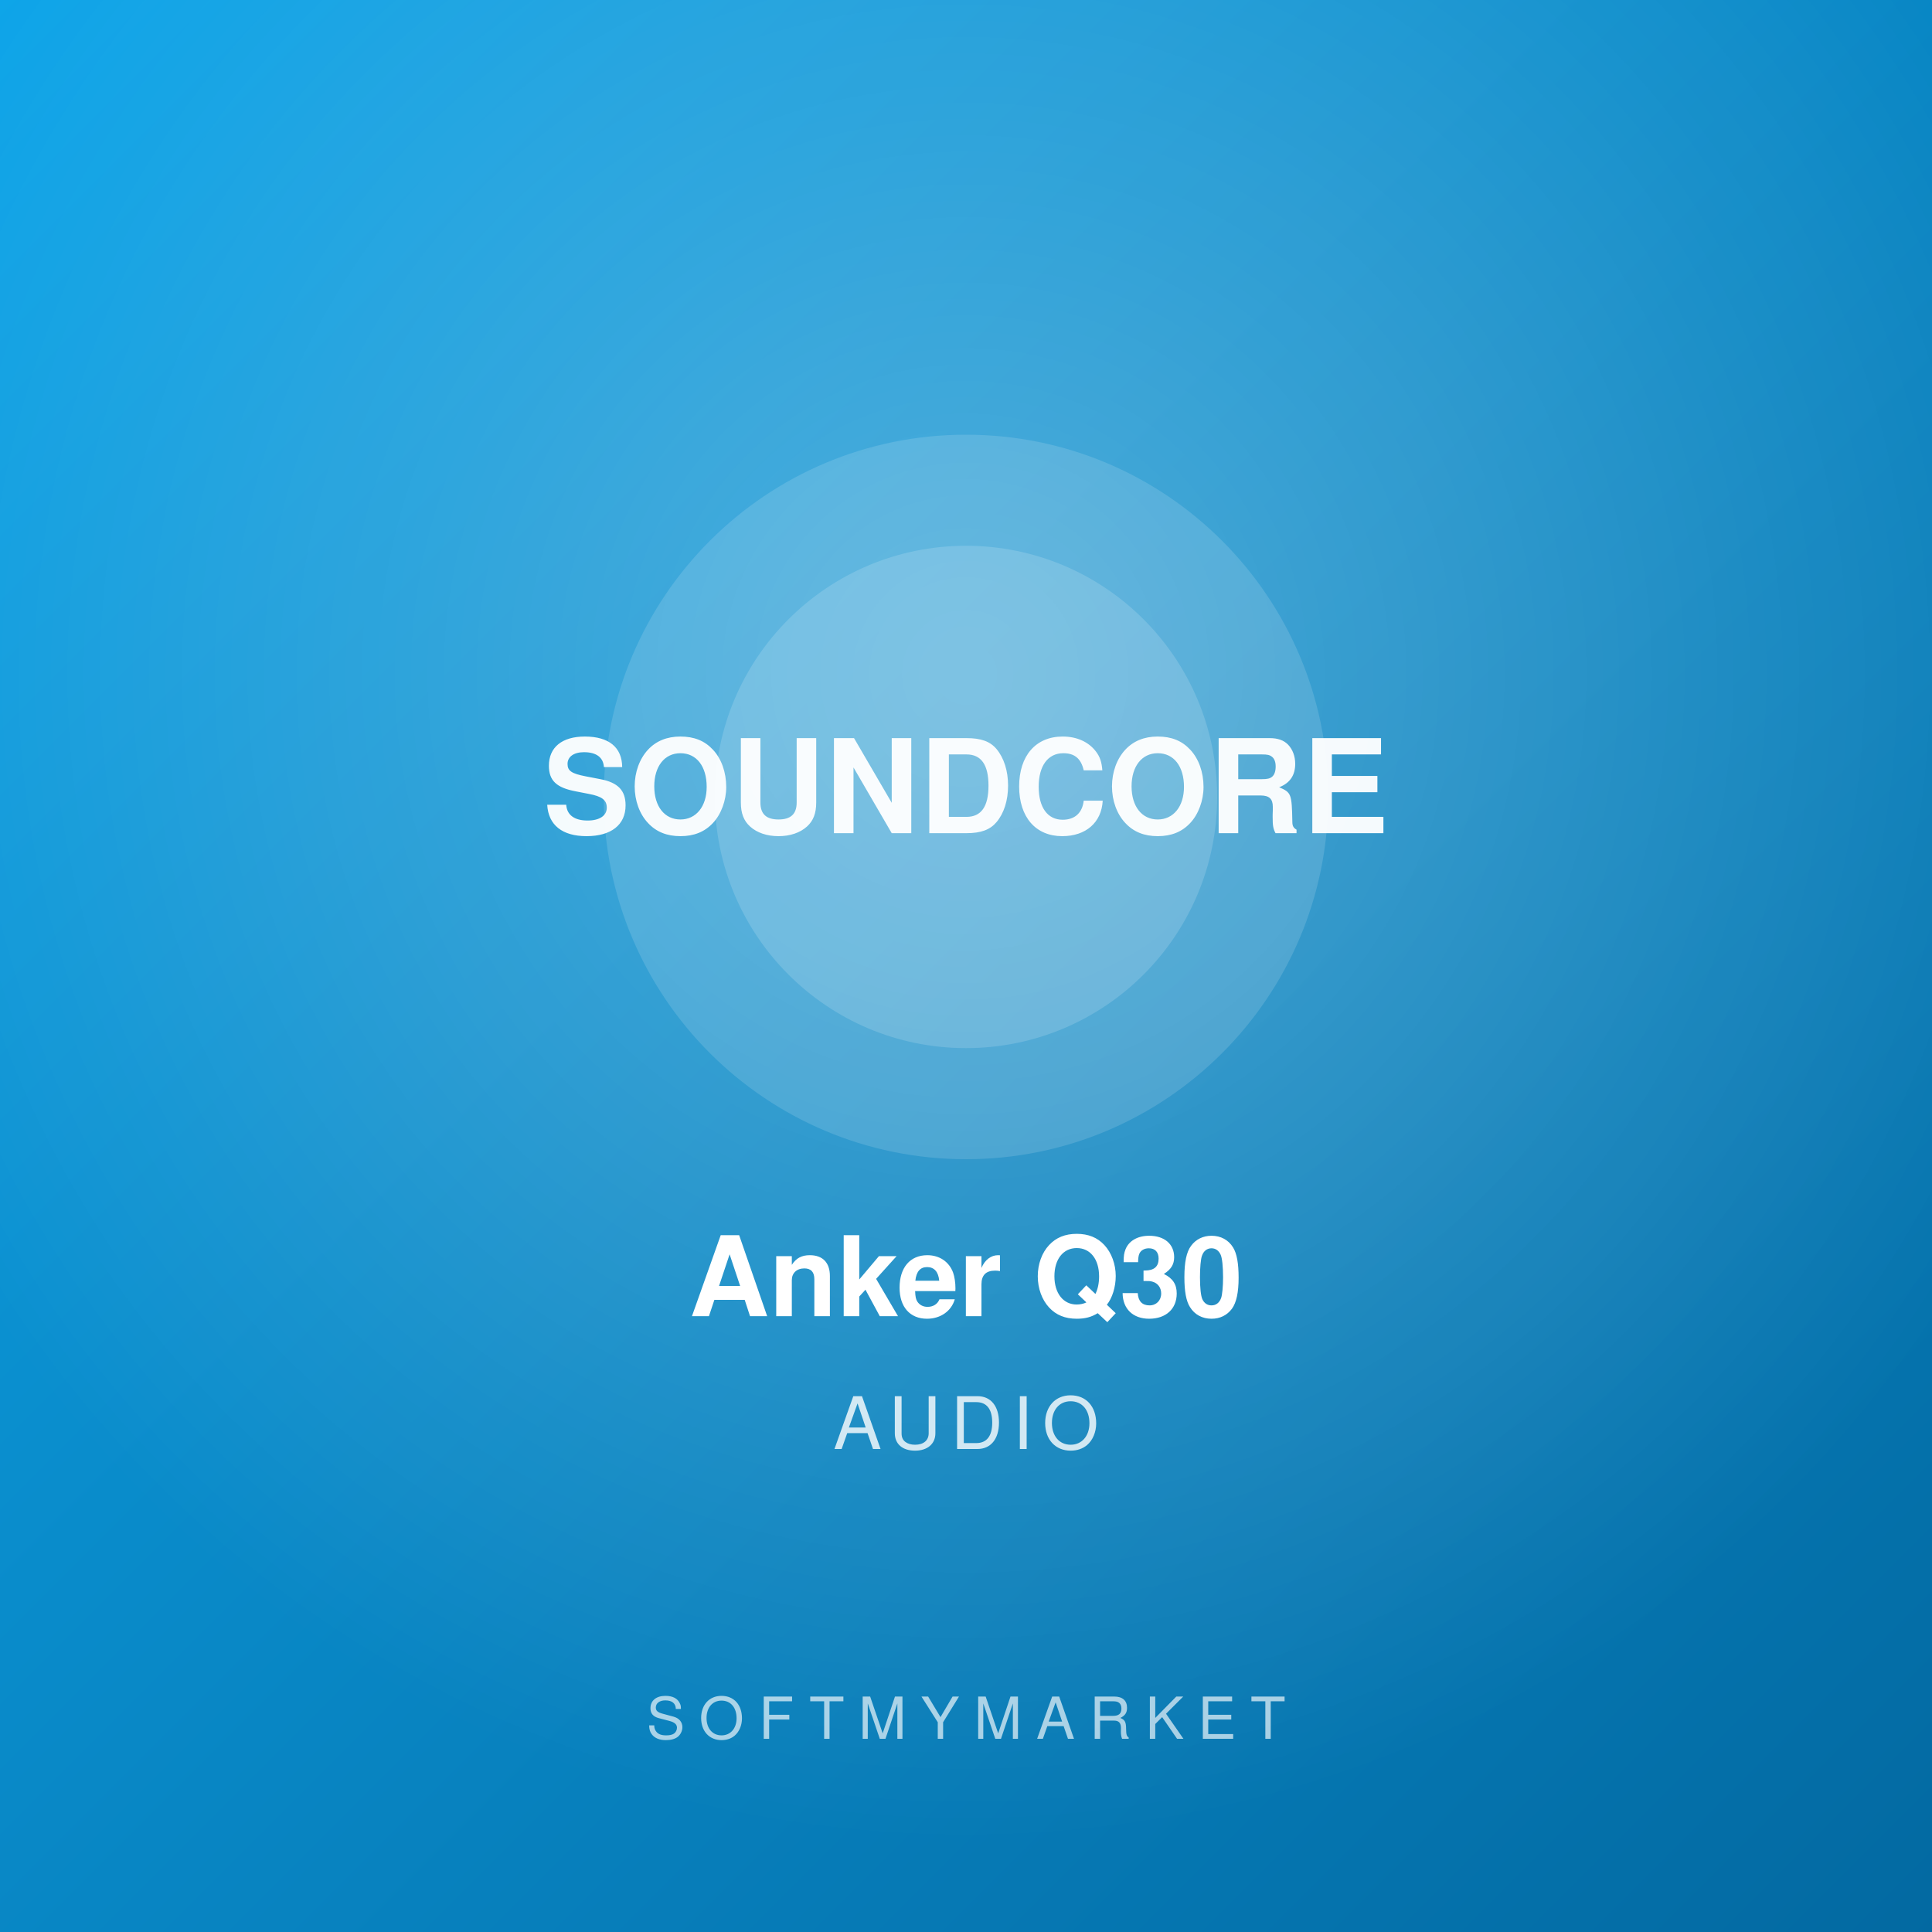
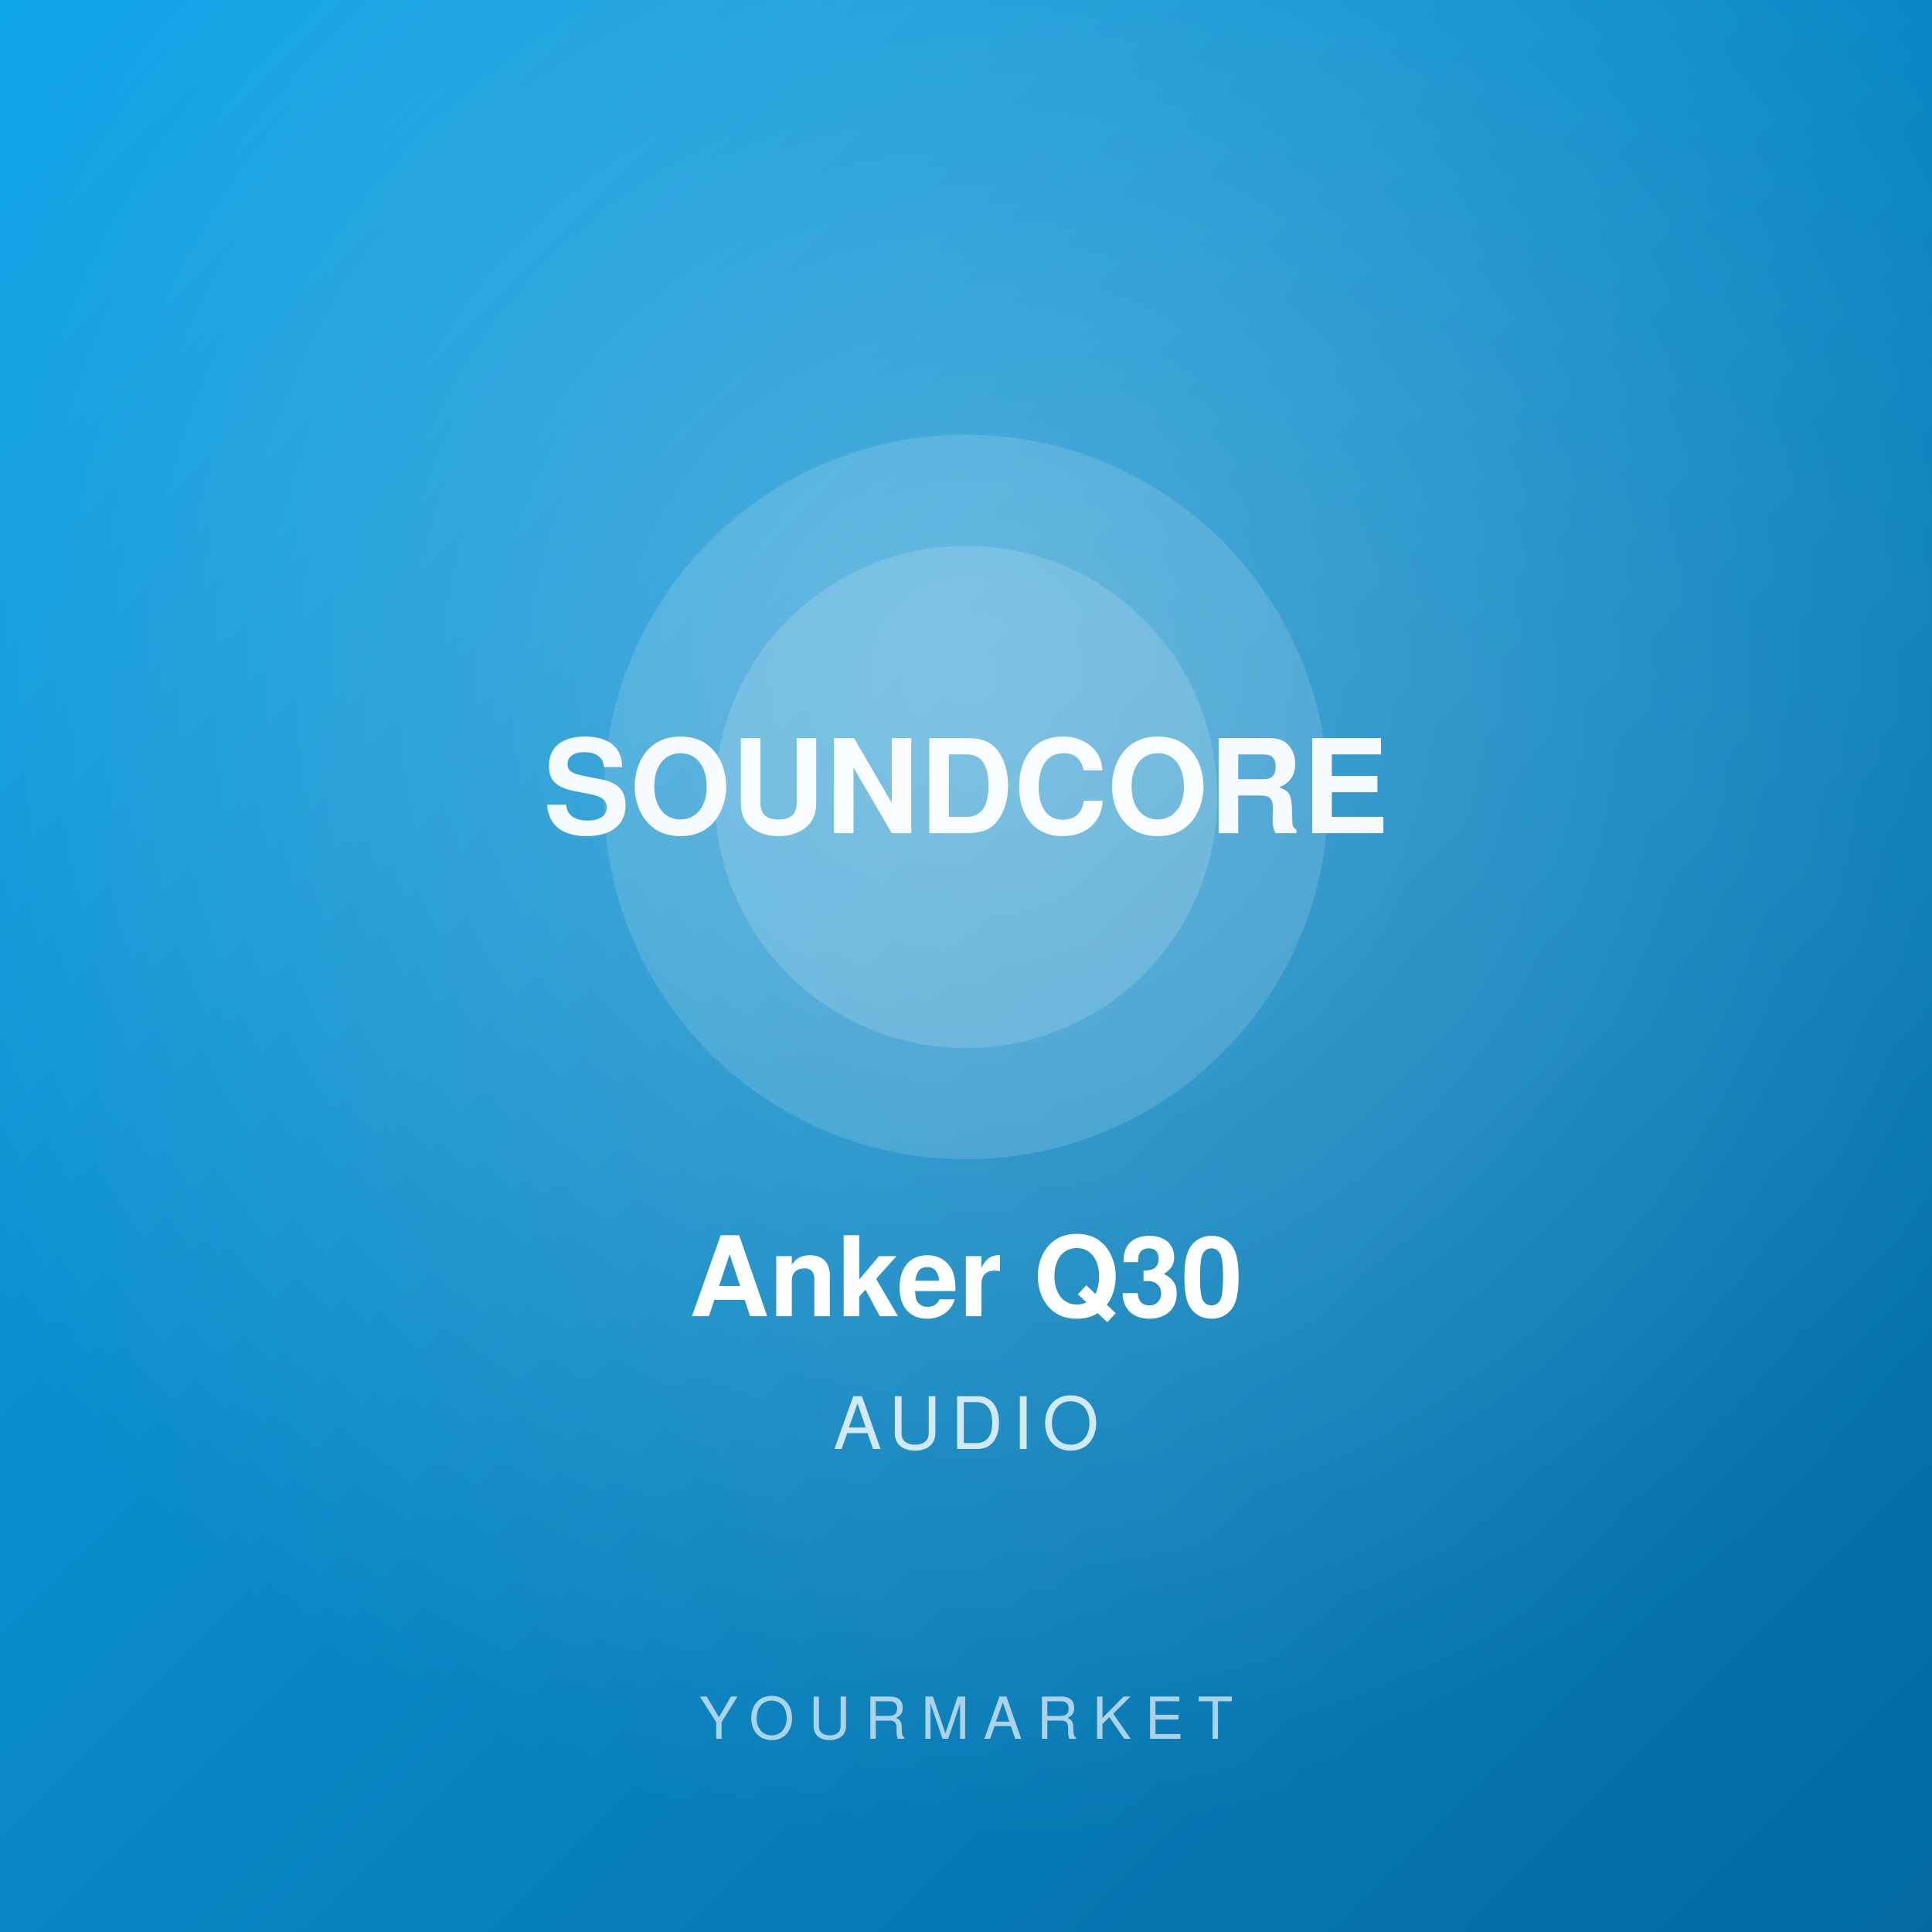
<svg xmlns="http://www.w3.org/2000/svg" viewBox="0 0 800 800" width="800" height="800" role="img" aria-label="Anker Q30">
  <defs>
    <linearGradient id="g" x1="0" y1="0" x2="1" y2="1">
      <stop offset="0%" stop-color="#0ea5e9" />
      <stop offset="100%" stop-color="#0369a1" />
    </linearGradient>
    <radialGradient id="glow" cx="0.5" cy="0.35" r="0.6">
      <stop offset="0%" stop-color="#ffffff" stop-opacity="0.28" />
      <stop offset="100%" stop-color="#ffffff" stop-opacity="0" />
    </radialGradient>
  </defs>
  <rect width="800" height="800" fill="url(#g)" />
  <rect width="800" height="800" fill="url(#glow)" />
  <circle cx="400" cy="330" r="150" fill="#ffffff" fill-opacity="0.14" />
  <circle cx="400" cy="330" r="104" fill="#ffffff" fill-opacity="0.16" />
  <text x="400" y="345" text-anchor="middle" font-family="Segoe UI, Helvetica, Arial, sans-serif" font-size="54" font-weight="700" fill="#ffffff" fill-opacity="0.95">SOUNDCORE</text>
  <text x="400" y="545" text-anchor="middle" font-family="Segoe UI, Helvetica, Arial, sans-serif" font-size="46" font-weight="700" fill="#ffffff">Anker Q30</text>
  <text x="400" y="600" text-anchor="middle" font-family="Segoe UI, Helvetica, Arial, sans-serif" font-size="30" letter-spacing="4" fill="#ffffff" fill-opacity="0.8">AUDIO</text>
-   <text x="400" y="720" text-anchor="middle" font-family="Segoe UI, Helvetica, Arial, sans-serif" font-size="24" letter-spacing="6" fill="#ffffff" fill-opacity="0.65">SOFTMYMARKET</text>
+   <text x="400" y="720" text-anchor="middle" font-family="Segoe UI, Helvetica, Arial, sans-serif" font-size="24" letter-spacing="6" fill="#ffffff" fill-opacity="0.65">YOURMARKET</text>
</svg>
